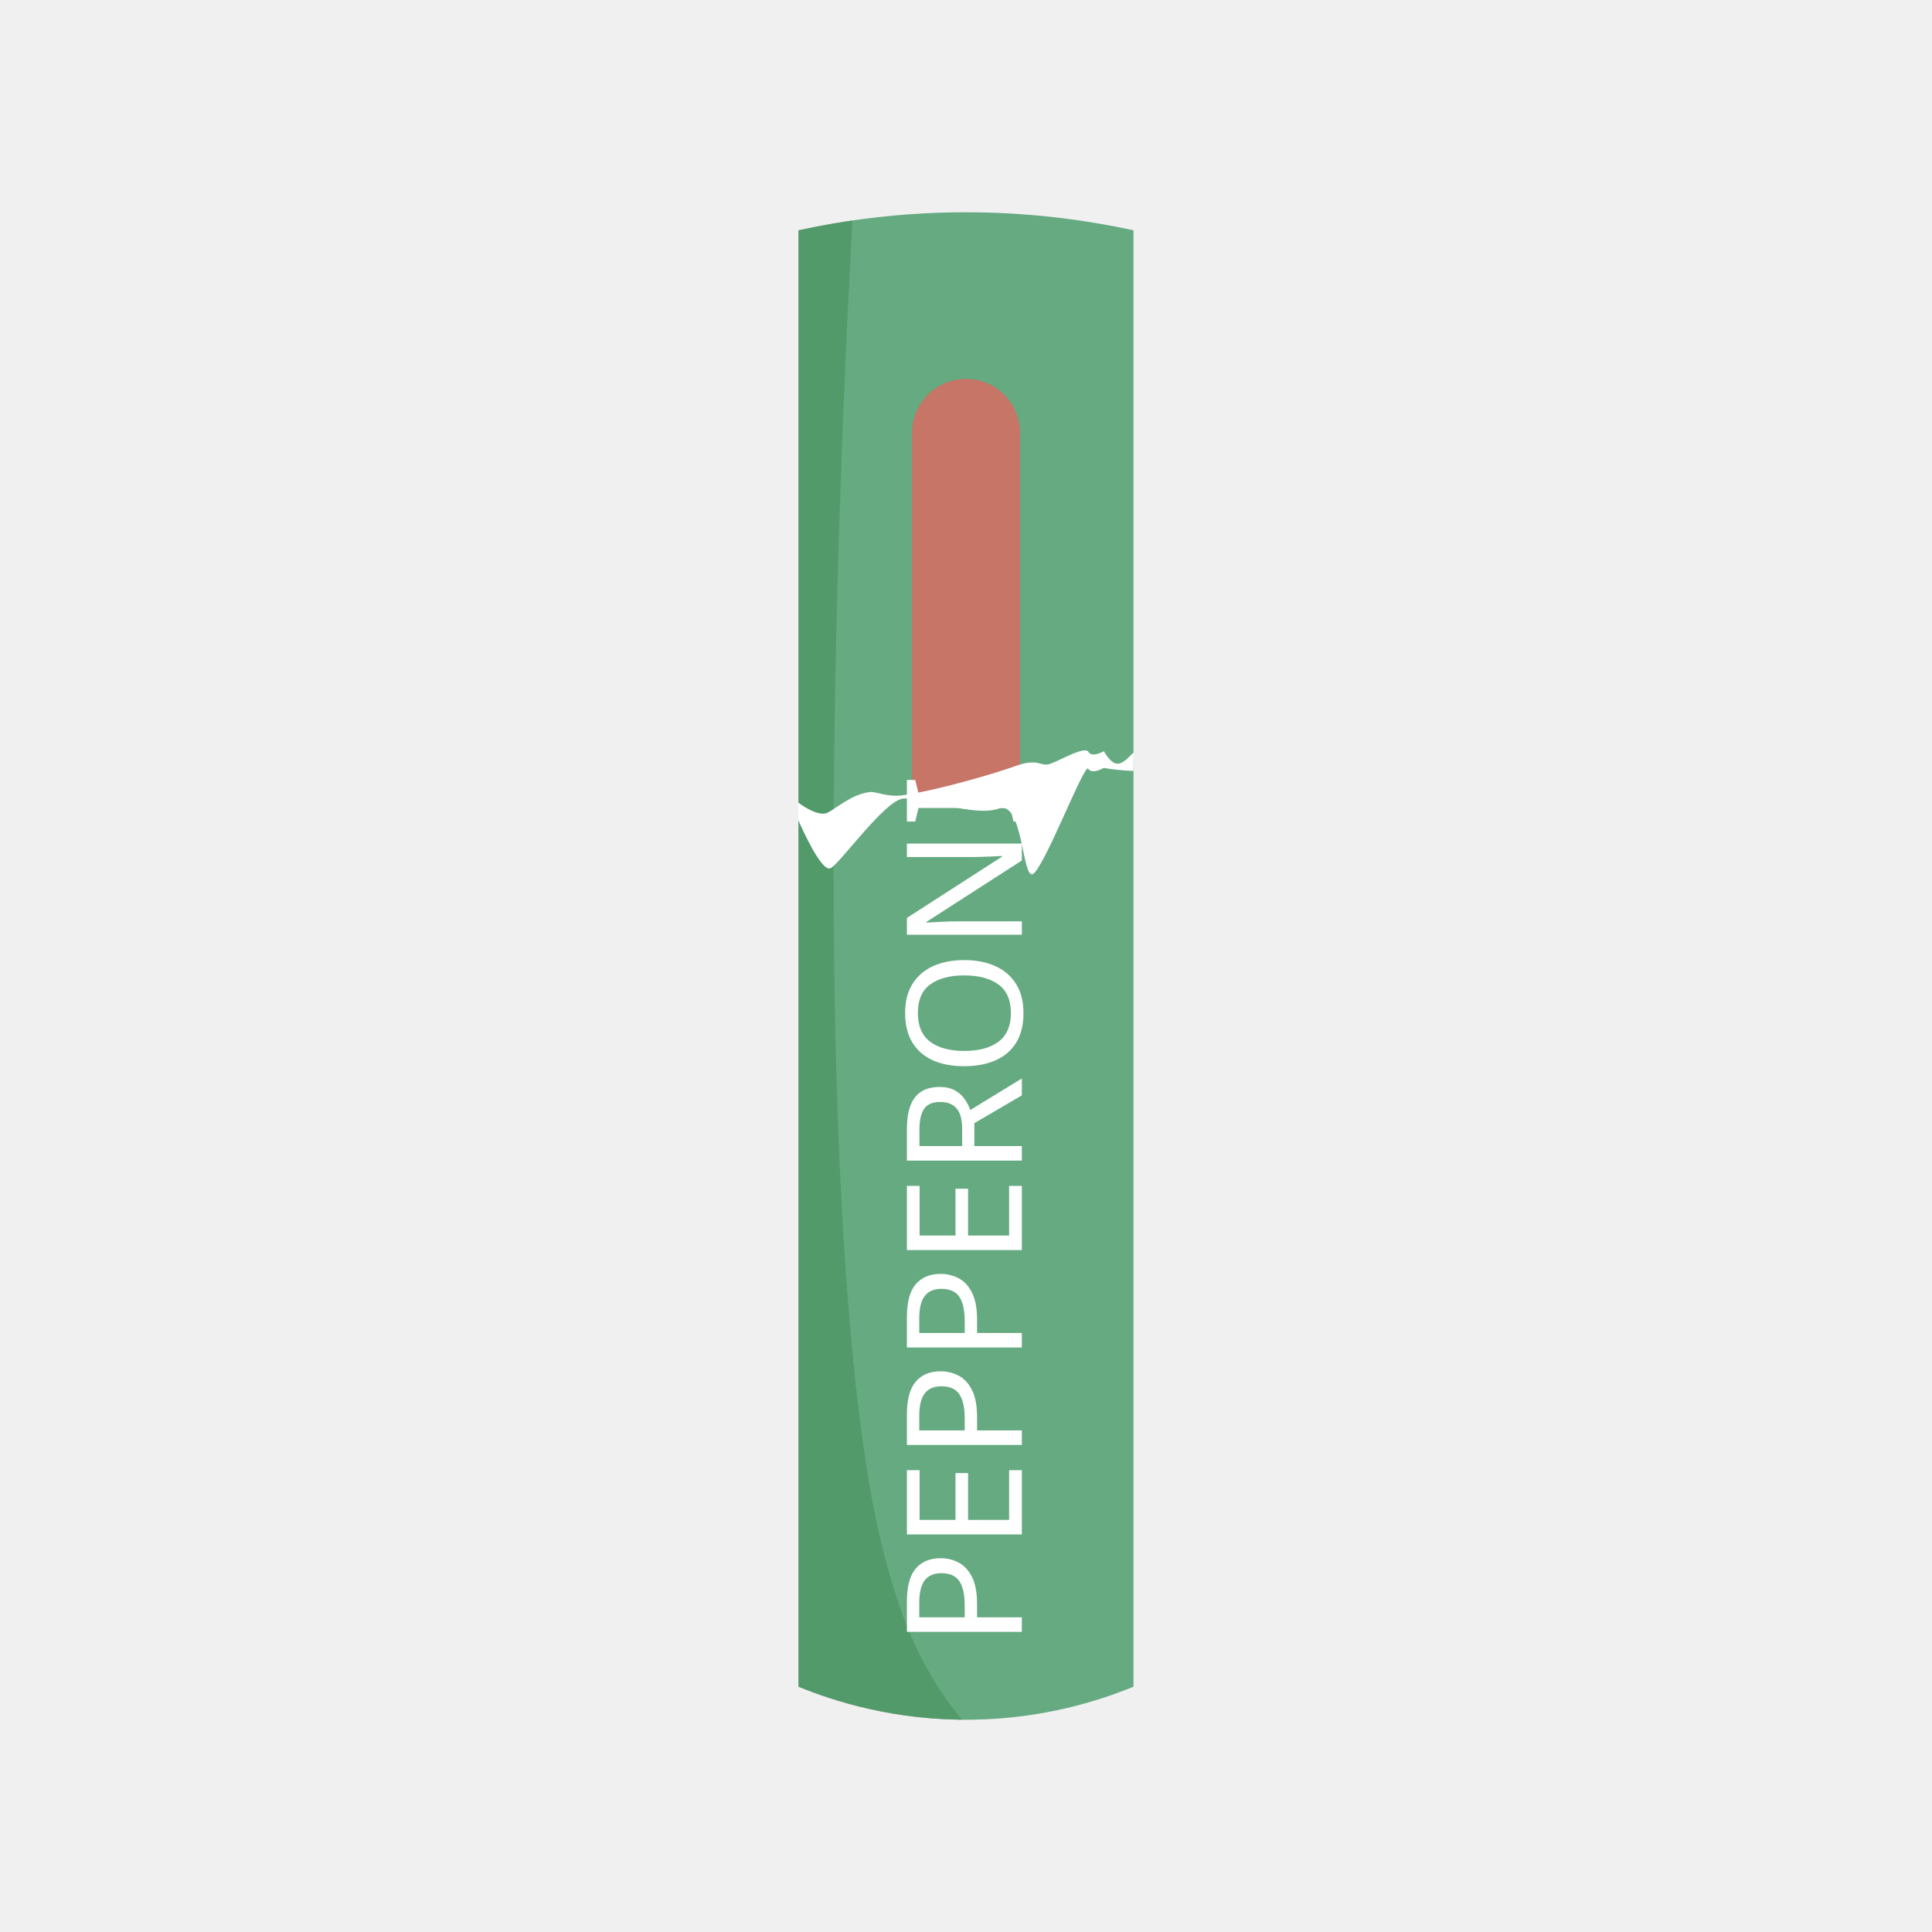
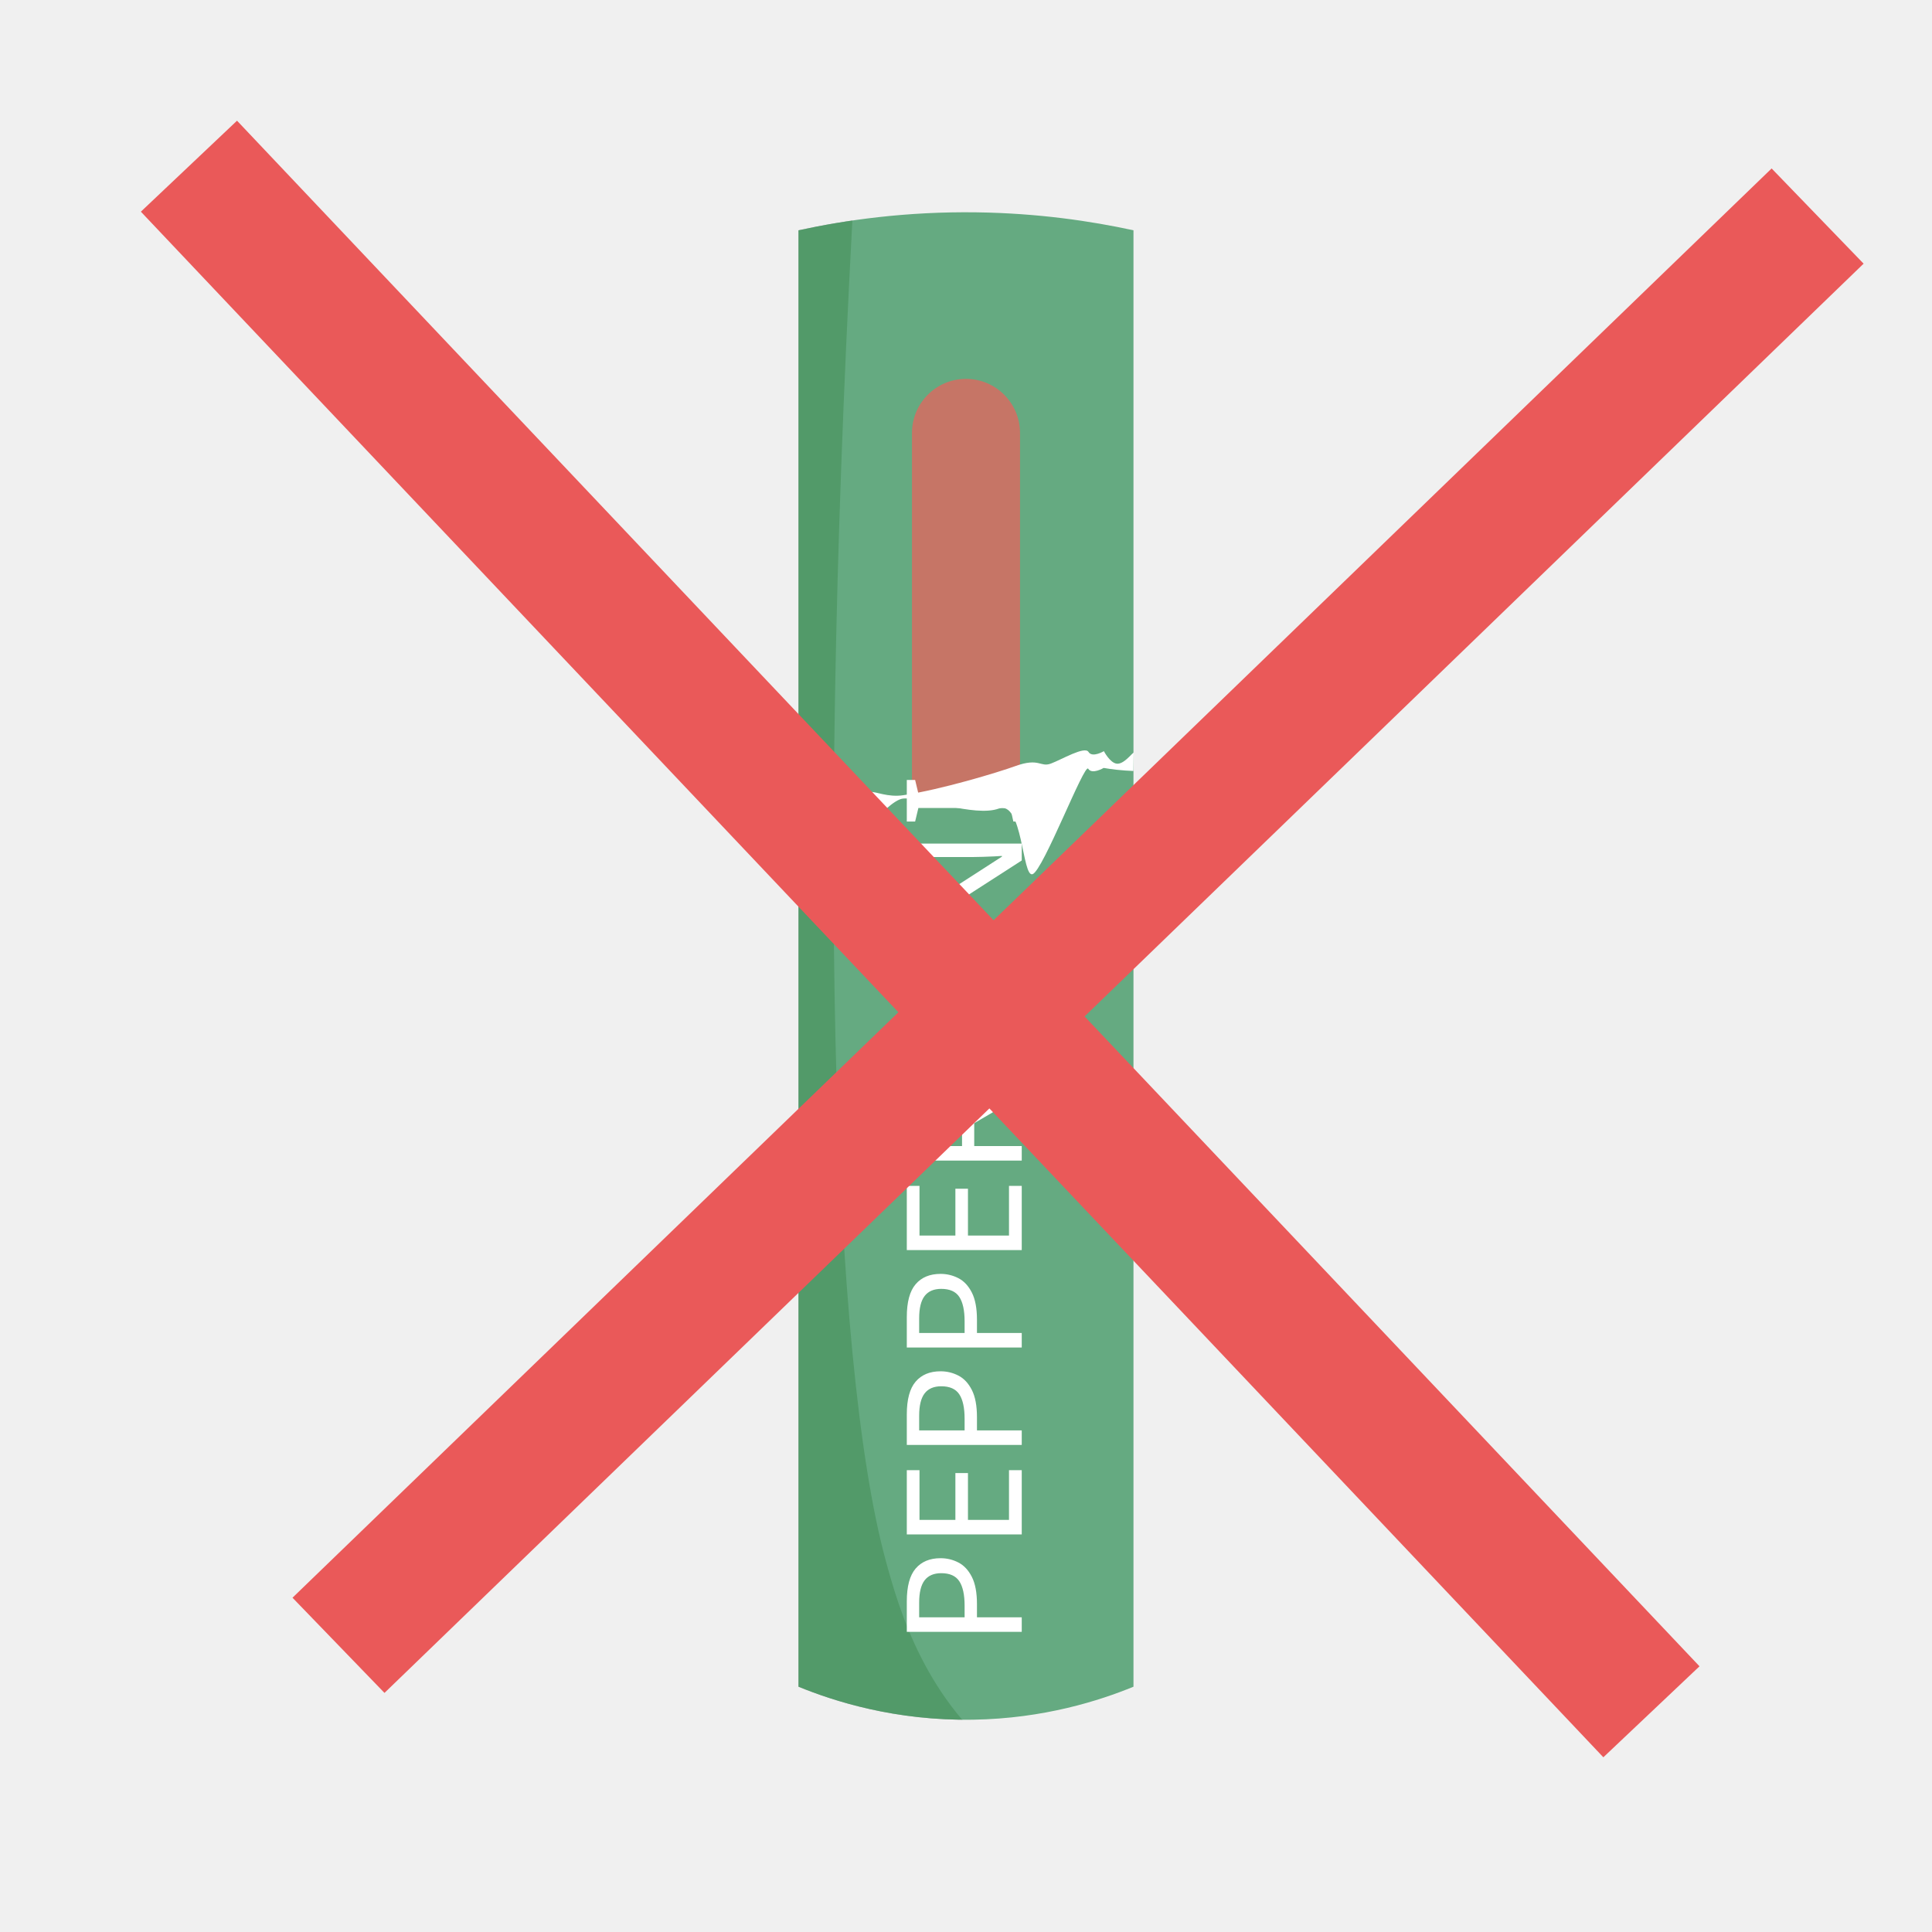
<svg xmlns="http://www.w3.org/2000/svg" viewBox="0 0 540 540">
  <defs>
    <style>
      .cls-1, .cls-2 {
        fill: #fff;
      }

      .cls-3 {
        isolation: isolate;
      }

      .cls-4 {
+         stroke: #ea5959;
+         stroke-miterlimit: 10;
+         stroke-width: 37px;
+       }
+ 
+       .cls-4, .cls-5 {
+         fill: none;
+       }
+ 
+       .cls-6 {
        fill: #65aa81;
      }

-       .cls-5 {
+       .cls-7 {
        fill: #4f4f4e;
        mix-blend-mode: overlay;
        opacity: .49;
      }

-       .cls-6 {
+       .cls-8 {
        clip-path: url(#clippath);
      }

-       .cls-7 {
-         fill: none;
-       }
- 
-       .cls-8 {
+       .cls-9 {
        fill: #c67566;
      }

      .cls-2 {
        font-family: OmpalumpaRegular, Ompalumpa;
        font-size: 45px;
      }
    </style>
    <clipPath id="clippath">
-       <path class="cls-7" d="m316.81,471.44c-9.45,3.88-25.02,8.9-44.78,9.22-21.89.36-39.04-5.2-48.85-9.22V64.37c13.13-2.86,30.08-5.3,49.87-5.02,17.07.24,31.87,2.43,43.76,5.02v407.07Z" />
+       <path class="cls-5" d="m316.81,471.44c-9.45,3.88-25.02,8.9-44.78,9.22-21.89.36-39.04-5.2-48.85-9.22V64.37c13.13-2.86,30.08-5.3,49.87-5.02,17.07.24,31.87,2.43,43.76,5.02v407.07Z" />
    </clipPath>
  </defs>
  <g class="cls-3">
    <g id="_Layer_" data-name="&amp;lt;Layer&amp;gt;">
      <g>
-         <path class="cls-4" d="m316.81,471.44c-9.45,3.88-25.02,8.9-44.78,9.22-21.89.36-39.04-5.2-48.85-9.22V64.37c13.13-2.86,30.08-5.3,49.87-5.02,17.07.24,31.87,2.43,43.76,5.02v407.07Z" />
+         <path class="cls-6" d="m316.81,471.44c-9.45,3.88-25.02,8.9-44.78,9.22-21.89.36-39.04-5.2-48.85-9.22V64.37c13.13-2.86,30.08-5.3,49.87-5.02,17.07.24,31.87,2.43,43.76,5.02v407.07Z" />
        <g>
-           <path class="cls-8" d="m270,105.9h0c8.33,0,15.1,6.77,15.1,15.1v101.68h-30.2v-101.68c0-8.33,6.77-15.1,15.1-15.1Z" />
+           <path class="cls-9" d="m270,105.9h0c8.33,0,15.1,6.77,15.1,15.1v101.68h-30.2v-101.68c0-8.33,6.77-15.1,15.1-15.1Z" />
          <path class="cls-1" d="m232.15,242.66c2.71-1.38,15.17-18.97,20.28-19.46,5.12-.5,19.96,5.26,26.72,2.8,6.76-2.46,6.5,19.43,9.47,18.33,2.97-1.09,14.5-31.19,15.54-29.47,1.05,1.72,4.31-.22,4.31-.22,1.16.2,2.38.37,3.65.51,1.64.18,3.18.28,4.67.34.03-2.02.05-3.77.07-5.14-.68.42-2.8,3.3-4.71,3.1-1.91-.2-3.61-3.5-3.61-3.5,0,0-3.25,1.94-4.3.22-1.05-1.72-7.56,2.16-10.53,3.26-2.98,1.1-3.2-1.75-9.96.71-4.82,1.75-20.74,6.56-31.31,8.13-4.26.63-7.63-1.05-9.1-.91-5.12.49-9.32,4.41-12.03,5.79-2.71,1.38-8.21-2.82-8.21-2.82l.04,4.94c.84,1.92,6.49,14.67,8.99,13.38Z" />
        </g>
-         <text class="cls-2" transform="translate(285.61 460.46) rotate(-90)">
+         <text class="cls-2" transform="translate(285.58 460.46) rotate(-90)">
          <tspan x="0" y="0">PEPPERONI</tspan>
        </text>
-         <g class="cls-6">
-           <path class="cls-5" d="m239.22,44.08h0c-11.03,191-6.96,336.09,8.4,392.31,3.72,13.62,11.12,39.31,34.35,56.48,24.08,17.8,52.87,17.34,67.17,16.03-66.91-1.27-133.82-2.54-200.73-3.82.51-155.19,1.02-310.39,1.53-465.58,29.77,1.53,59.53,3.05,89.3,4.58Z" />
+         <g class="cls-8">
+           <path class="cls-7" d="m239.22,44.08h0c-11.03,191-6.96,336.09,8.4,392.31,3.72,13.62,11.12,39.31,34.35,56.48,24.08,17.8,52.87,17.34,67.17,16.03-66.91-1.27-133.82-2.54-200.73-3.82.51-155.19,1.02-310.39,1.53-465.58,29.77,1.53,59.53,3.05,89.3,4.58Z" />
        </g>
+       </g>
+       <g>
+         <line class="cls-4" x1="508.03" y1="60.39" x2="94.61" y2="459.87" />
+         <line class="cls-4" x1="52.81" y1="46.45" x2="461.58" y2="478.45" />
      </g>
    </g>
  </g>
</svg>
